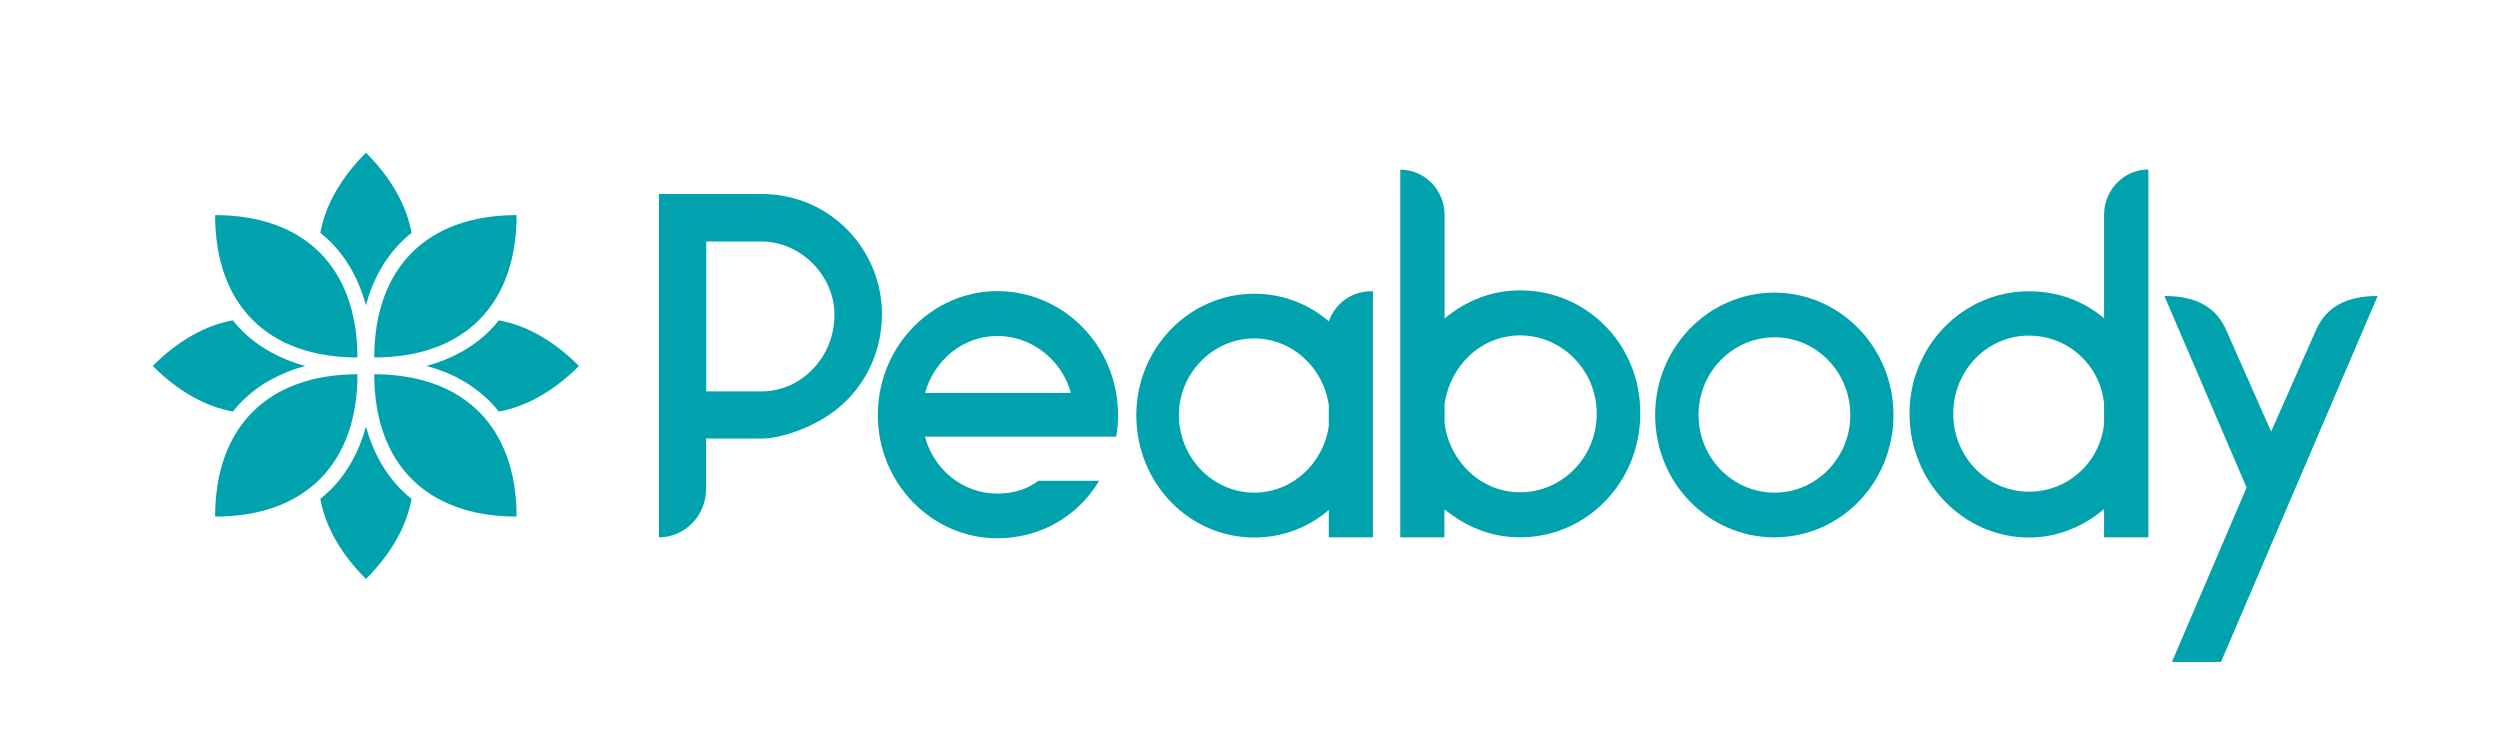
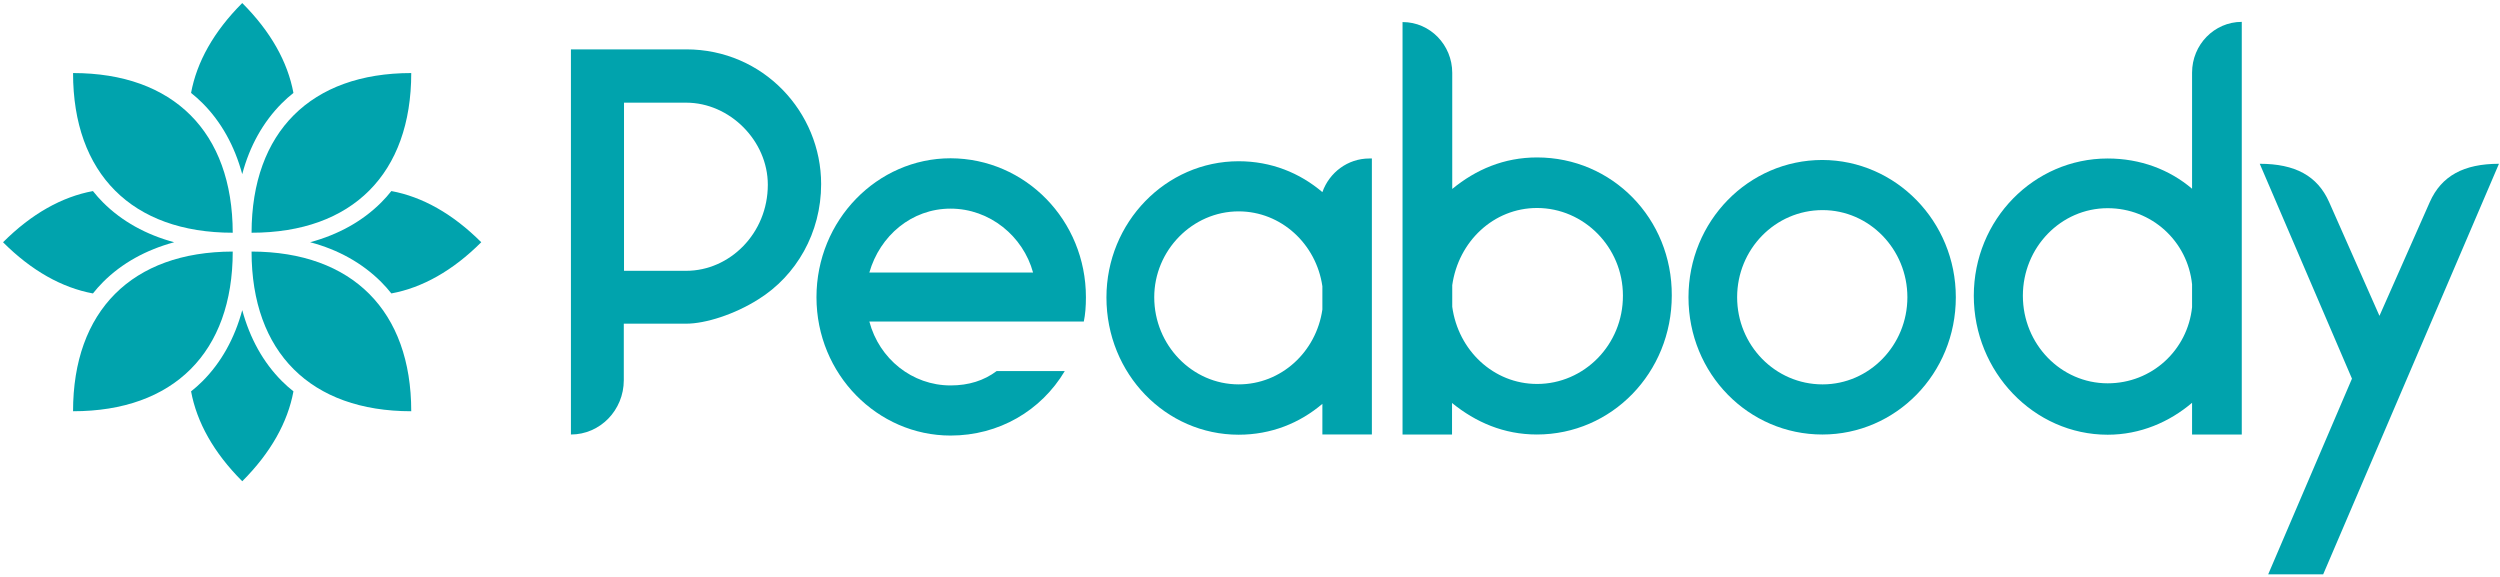
- <svg xmlns="http://www.w3.org/2000/svg" version="1.1" id="Device" x="0px" y="0px" viewBox="0 0 1326 388.1" style="enable-background:new 0 0 1326 388.1;" xml:space="preserve">
-   <style type="text/css">
- 	.st0{fill:#00A3AD;}
- </style>
-   <path class="st0" d="M728.2,154.5c-0.4,0-0.8,0-1.2,0c-10.2,0-18.9,6.6-22.2,15.9c-10.7-9.1-24.2-14.6-39.6-14.6  c-34.4,0-62.5,28.9-62.5,64.4c0,36.2,28.1,64.9,62.5,64.9c15.4,0,28.9-5.5,39.6-14.6V285h23.4L728.2,154.5L728.2,154.5z   M704.8,225.9c-2.9,20.1-19.5,35.4-39.6,35.4c-21.9,0-39.9-18.5-39.9-41.2c0-22.1,18-40.6,39.9-40.6c20.1,0,36.7,15.4,39.6,35.4  V225.9z" />
-   <g>
-     <path class="st0" d="M806.3,154c-15.6,0-28.9,5.7-40.1,14.9v-54.9c0-13.2-10.5-24-23.4-24c0,0,0,0-0.1,0V285h23.4v-14.9   c11.2,9.1,24.5,14.9,40.1,14.9c35.4,0,63.8-29.2,63.8-65.7C870.2,182.9,841.8,154,806.3,154z M806.3,261.1   c-20.6,0-37.3-15.9-40.1-36.5v-10.2c2.9-20.6,19.5-36.5,40.1-36.5c22.1,0,40.6,18.5,40.6,41.4C847,242.6,828.5,261.1,806.3,261.1z" />
-     <polygon class="st0" points="742.8,89.9 742.8,89.9 742.8,89.9  " />
-   </g>
-   <path class="st0" d="M1004.3,220.1c0,36.2-28.4,64.9-63.1,64.9c-34.9,0-63.3-28.7-63.3-64.9c0-36,28.4-64.9,63.3-64.9  C975.9,155.3,1004.3,184.2,1004.3,220.1z M981.4,220.1c0-22.7-18-41.2-40.1-41.2c-22.4,0-40.4,18.5-40.4,41.2  c0,22.7,18,41.2,40.4,41.2C963.4,261.3,981.4,242.8,981.4,220.1z" />
-   <path class="st0" d="M1116,113.9l0,54.9c-10.7-9.1-24.5-14.3-39.9-14.3c-34.9,0-63.3,28.9-63.3,64.9s28.4,65.7,63.3,65.7  c15.4,0,29.2-6,39.9-15.1V285h23.5V89.9C1126.5,89.9,1116,100.7,1116,113.9z M1116,224.8c-2.1,20.3-19,36-39.9,36  c-22.1,0-40.1-18.5-40.1-41.4s18-41.4,40.1-41.4c20.8,0,37.8,15.6,39.9,36V224.8z" />
-   <path class="st0" d="M1180.8,175.1l23.8,53.8l23.8-53.8c5.5-12.4,16.1-18.1,32.7-18.1L1178,351.1H1152l39.6-92.5L1148,157  C1164.7,157,1175.3,162.7,1180.8,175.1L1180.8,175.1z" />
-   <path class="st0" d="M593,220.1c0,4.4-0.3,8.1-1,11.5H490.6c4.7,17.7,20.3,30.2,38.4,30.2c8.6,0,15.8-2.3,21.8-6.8h32.2  c-11.2,18.8-31.2,30.5-54,30.5c-34.5,0-63.4-28.9-63.4-65.4c0-36.5,28.8-65.7,63.4-65.7C564.4,154.5,593,183.7,593,220.1z   M490.6,208.4H568c-4.7-17.2-20.5-30.2-39-30.2C510.6,178.2,495.6,191,490.6,208.4z" />
-   <path class="st0" d="M404,102.9h-54.5V285c13.8,0,25-11.5,25-25.7c0,0,0-26.7,0-26.7H404c9.1,0,22.9-4.4,34.1-11.5  c18-11.2,29.7-31.5,29.7-54.5C467.8,132.6,440.5,102.9,404,102.9z M404,207.6h-29.4v-79.5H404c20.6,0,38.6,18,38.6,38.8  C442.6,189.9,424.6,207.6,404,207.6z" />
-   <g>
-     <g>
-       <path class="st0" d="M114.1,274c47.5,0,75.5-27.8,75.5-75.5C141.9,198.6,114.1,226.6,114.1,274z" />
-     </g>
-     <g>
-       <path class="st0" d="M114.1,114.1c0,47.5,27.8,75.5,75.5,75.5C189.5,141.9,161.5,114.1,114.1,114.1z" />
-     </g>
-     <g>
-       <path class="st0" d="M274,114.1c0,47.5-27.8,75.5-75.5,75.5C198.6,141.9,226.6,114.1,274,114.1z" />
-       <g>
-         <path class="st0" d="M212.9,128.3c1.7-1.7,3.5-3.3,5.4-4.8c-2.7-14.6-10.7-29-24.2-42.5c-13.5,13.5-21.5,27.9-24.2,42.5     c1.9,1.5,3.7,3.1,5.4,4.8c8.9,8.9,15.2,20.3,18.8,33.6C197.6,148.6,204,137.2,212.9,128.3z" />
-       </g>
-     </g>
-     <g>
-       <path class="st0" d="M274,274c-47.5,0-75.5-27.8-75.5-75.5C246.2,198.6,274,226.6,274,274z" />
-       <g>
-         <path class="st0" d="M259.8,212.9c1.7,1.7,3.3,3.5,4.8,5.4c14.6-2.7,29-10.7,42.5-24.2c-13.5-13.5-27.9-21.5-42.5-24.2     c-1.5,1.9-3.1,3.7-4.8,5.4c-8.9,8.9-20.3,15.2-33.6,18.8C239.5,197.6,250.9,204,259.8,212.9z" />
-       </g>
-     </g>
-     <g>
-       <path class="st0" d="M212.9,259.8c-8.9-8.9-15.2-20.3-18.8-33.6c-3.6,13.3-9.9,24.7-18.8,33.6c-1.7,1.7-3.5,3.3-5.4,4.8    c2.7,14.6,10.7,29,24.2,42.5c13.5-13.5,21.5-27.9,24.2-42.5C216.4,263.1,214.6,261.5,212.9,259.8z" />
-     </g>
-     <g>
-       <path class="st0" d="M128.3,212.9c8.9-8.9,20.3-15.2,33.6-18.8c-13.3-3.6-24.7-9.9-33.6-18.8c-1.7-1.7-3.3-3.5-4.8-5.4    c-14.6,2.7-29,10.7-42.5,24.2c13.5,13.5,27.9,21.5,42.5,24.2C125,216.4,126.6,214.6,128.3,212.9z" />
-     </g>
+ <svg xmlns="http://www.w3.org/2000/svg" fill="none" height="72" viewBox="0 0 312 72" width="312">
+   <clipPath id="a">
+     <path d="m0 0h312v72h-312z" />
+   </clipPath>
+   <g clip-path="url(#a)" fill="#00a3ad">
+     <path d="m171.21 19.78c-.106 0-.211 0-.317 0-2.692 0-4.989 1.742-5.86 4.197-2.824-2.402-6.387-3.854-10.452-3.854-9.08 0-16.497 7.628-16.497 16.998 0 9.555 7.417 17.131 16.497 17.131 4.065 0 7.628-1.452 10.452-3.854v3.827h6.177zm-6.177 18.846c-.765 5.305-5.147 9.344-10.452 9.344-5.781 0-10.532-4.883-10.532-10.875 0-5.833 4.751-10.716 10.532-10.716 5.305 0 9.687 4.065 10.452 9.344z" />
+     <path d="m191.824 19.648c-4.117 0-7.628 1.504-10.584 3.933v-14.491c0-3.484-2.772-6.335-6.177-6.335 0 0 0 0-.026 0v51.471h6.176v-3.933c2.957 2.402 6.467 3.933 10.585 3.933 9.344 0 16.84-7.707 16.84-17.342.053-9.608-7.443-17.236-16.814-17.236zm0 28.269c-5.437 0-9.845-4.197-10.584-9.634v-2.692c.765-5.437 5.147-9.634 10.584-9.634 5.834 0 10.717 4.883 10.717 10.928.026 6.15-4.857 11.033-10.717 11.033z" />
+     <path d="m244.087 37.096c0 9.555-7.496 17.131-16.656 17.131-9.212 0-16.708-7.575-16.708-17.131 0-9.502 7.496-17.131 16.708-17.131 9.16.026 16.656 7.655 16.656 17.131zm-6.045 0c0-5.992-4.751-10.875-10.584-10.875-5.913 0-10.664 4.883-10.664 10.875s4.751 10.875 10.664 10.875c5.833 0 10.584-4.883 10.584-10.875z" />
+     <path d="m273.57 9.064v14.491c-2.824-2.402-6.467-3.775-10.532-3.775-9.211 0-16.708 7.628-16.708 17.131s7.497 17.342 16.708 17.342c4.065 0 7.708-1.584 10.532-3.986v3.959h6.203v-51.497c-3.431 0-6.203 2.851-6.203 6.335zm0 29.272c-.554 5.358-5.015 9.502-10.532 9.502-5.833 0-10.584-4.883-10.584-10.928s4.751-10.928 10.584-10.928c5.491 0 9.978 4.118 10.532 9.502z" />
+     <path d="m290.674 25.218 6.282 14.201 6.282-14.201c1.452-3.273 4.25-4.778 8.632-4.778l-21.935 51.233h-6.863l10.453-24.416-11.508-26.817c4.408 0 7.205 1.505 8.657 4.778z" />
+     <path d="m135.523 37.096c0 1.161-.079 2.138-.264 3.035h-26.764c1.24 4.672 5.358 7.971 10.135 7.971 2.27 0 4.171-.607 5.755-1.795h8.499c-2.956 4.962-8.235 8.05-14.254 8.05-9.106 0-16.734-7.628-16.734-17.262 0-9.634 7.602-17.342 16.734-17.342 9.344.026 16.893 7.734 16.893 17.342zm-27.028-3.088h20.43c-1.241-4.54-5.411-7.971-10.295-7.971-4.856 0-8.816 3.379-10.135 7.971z" />
+     <path d="m85.636 6.161h-14.385v48.066c3.643 0 6.599-3.035 6.599-6.784v-7.048h7.787c2.402 0 6.045-1.161 9.001-3.035 4.751-2.956 7.84-8.314 7.84-14.385 0-8.974-7.206-16.814-16.84-16.814zm0 27.636h-7.76v-20.984h7.76c5.437 0 10.188 4.751 10.188 10.241 0 6.071-4.751 10.743-10.188 10.743z" />
+     <path d="m9.117 51.323c12.538 0 19.928-7.338 19.928-19.928-12.591.026-19.928 7.417-19.928 19.928z" />
+     <path d="m9.117 9.117c0 12.538 7.338 19.928 19.928 19.928-.026-12.591-7.417-19.928-19.928-19.928z" />
+     <path d="m51.323 9.117c0 12.538-7.338 19.928-19.928 19.928.026-12.591 7.417-19.928 19.928-19.928z" />
+     <path d="m35.195 12.865c.449-.449.924-.871 1.425-1.267-.713-3.854-2.824-7.655-6.388-11.218-3.563 3.563-5.675 7.364-6.388 11.218.501.396.977.818 1.425 1.267 2.349 2.349 4.012 5.358 4.962 8.869.924-3.51 2.613-6.52 4.962-8.869z" />
+     <path d="m51.323 51.323c-12.538 0-19.928-7.338-19.928-19.928 12.591.026 19.928 7.417 19.928 19.928z" />
+     <path d="m47.575 35.195c.449.449.871.924 1.267 1.425 3.854-.713 7.655-2.824 11.218-6.388-3.563-3.563-7.364-5.675-11.218-6.388-.396.501-.818.977-1.267 1.425-2.349 2.349-5.358 4.012-8.869 4.962 3.511.924 6.52 2.613 8.869 4.962z" />
+     <path d="m35.195 47.575c-2.349-2.349-4.012-5.358-4.962-8.869-.95 3.511-2.613 6.52-4.962 8.869-.449.449-.924.871-1.425 1.267.713 3.854 2.824 7.655 6.388 11.218 3.563-3.563 5.675-7.364 6.388-11.218-.501-.396-.977-.818-1.425-1.267z" />
+     <path d="m12.865 35.195c2.349-2.349 5.358-4.012 8.869-4.962-3.51-.95-6.52-2.613-8.869-4.962-.449-.449-.871-.924-1.267-1.425-3.854.713-7.655 2.824-11.218 6.388 3.563 3.563 7.364 5.675 11.218 6.388.396-.501.818-.977 1.267-1.425z" />
  </g>
</svg>
